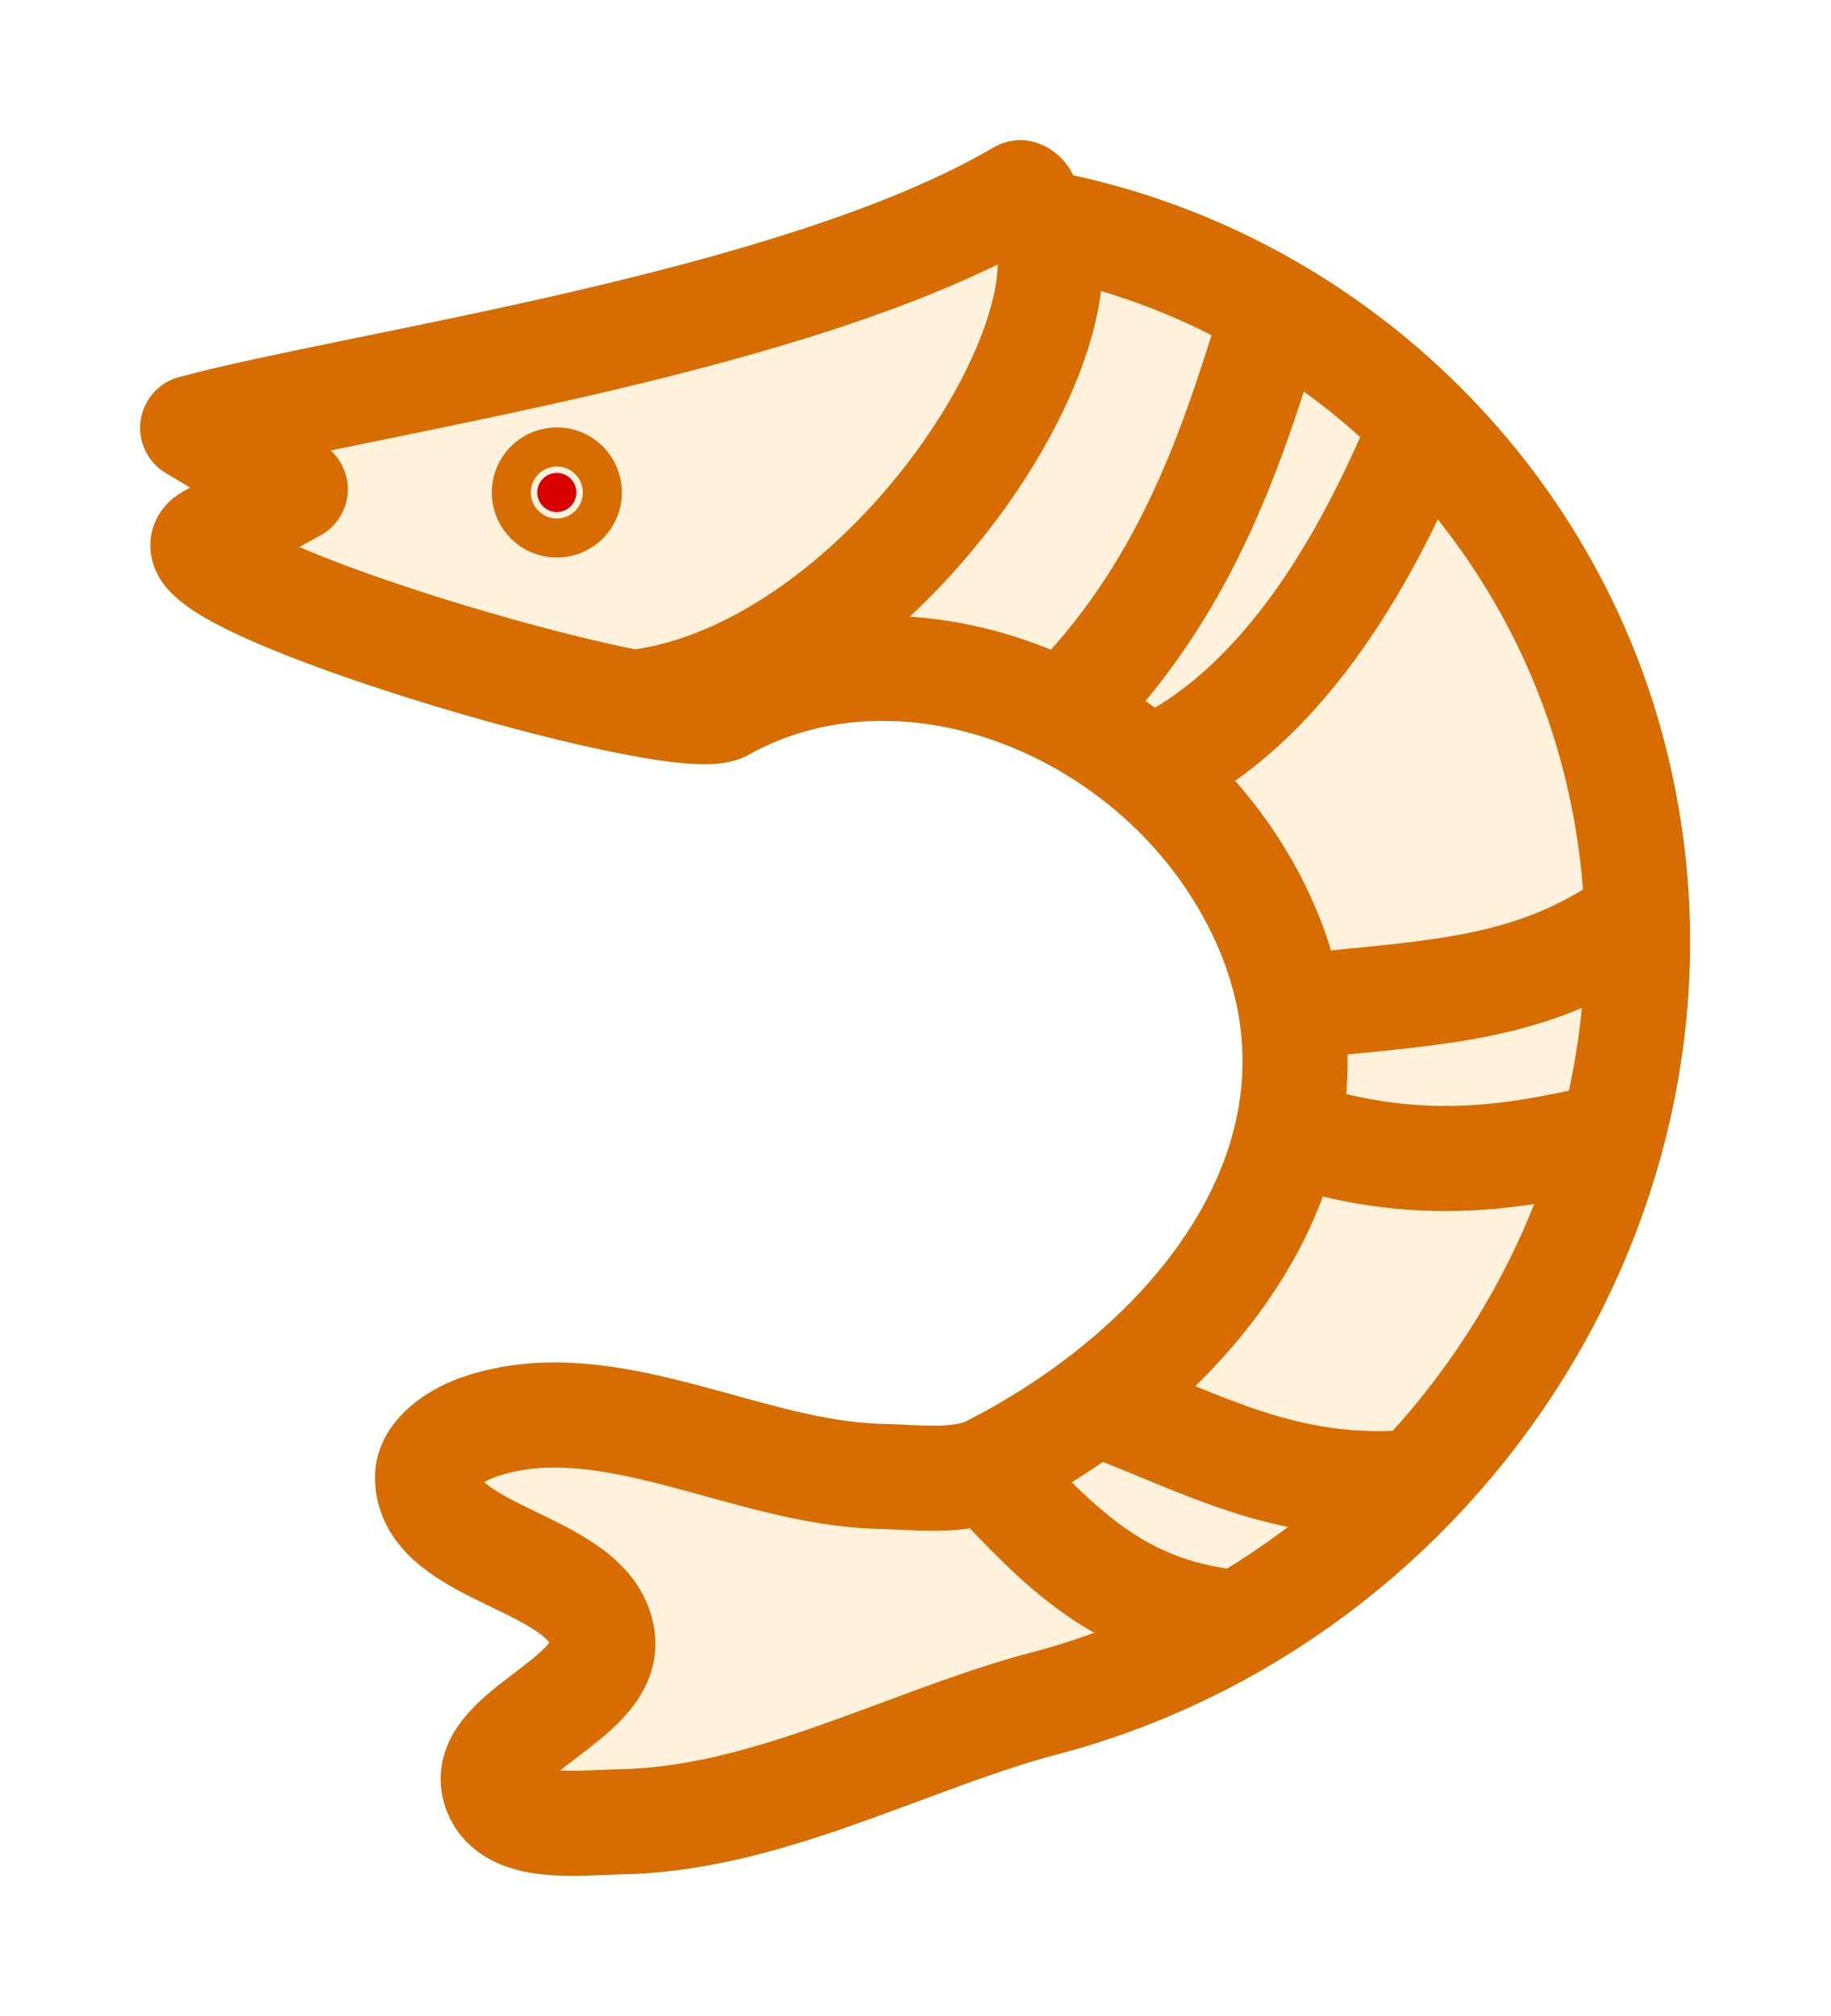
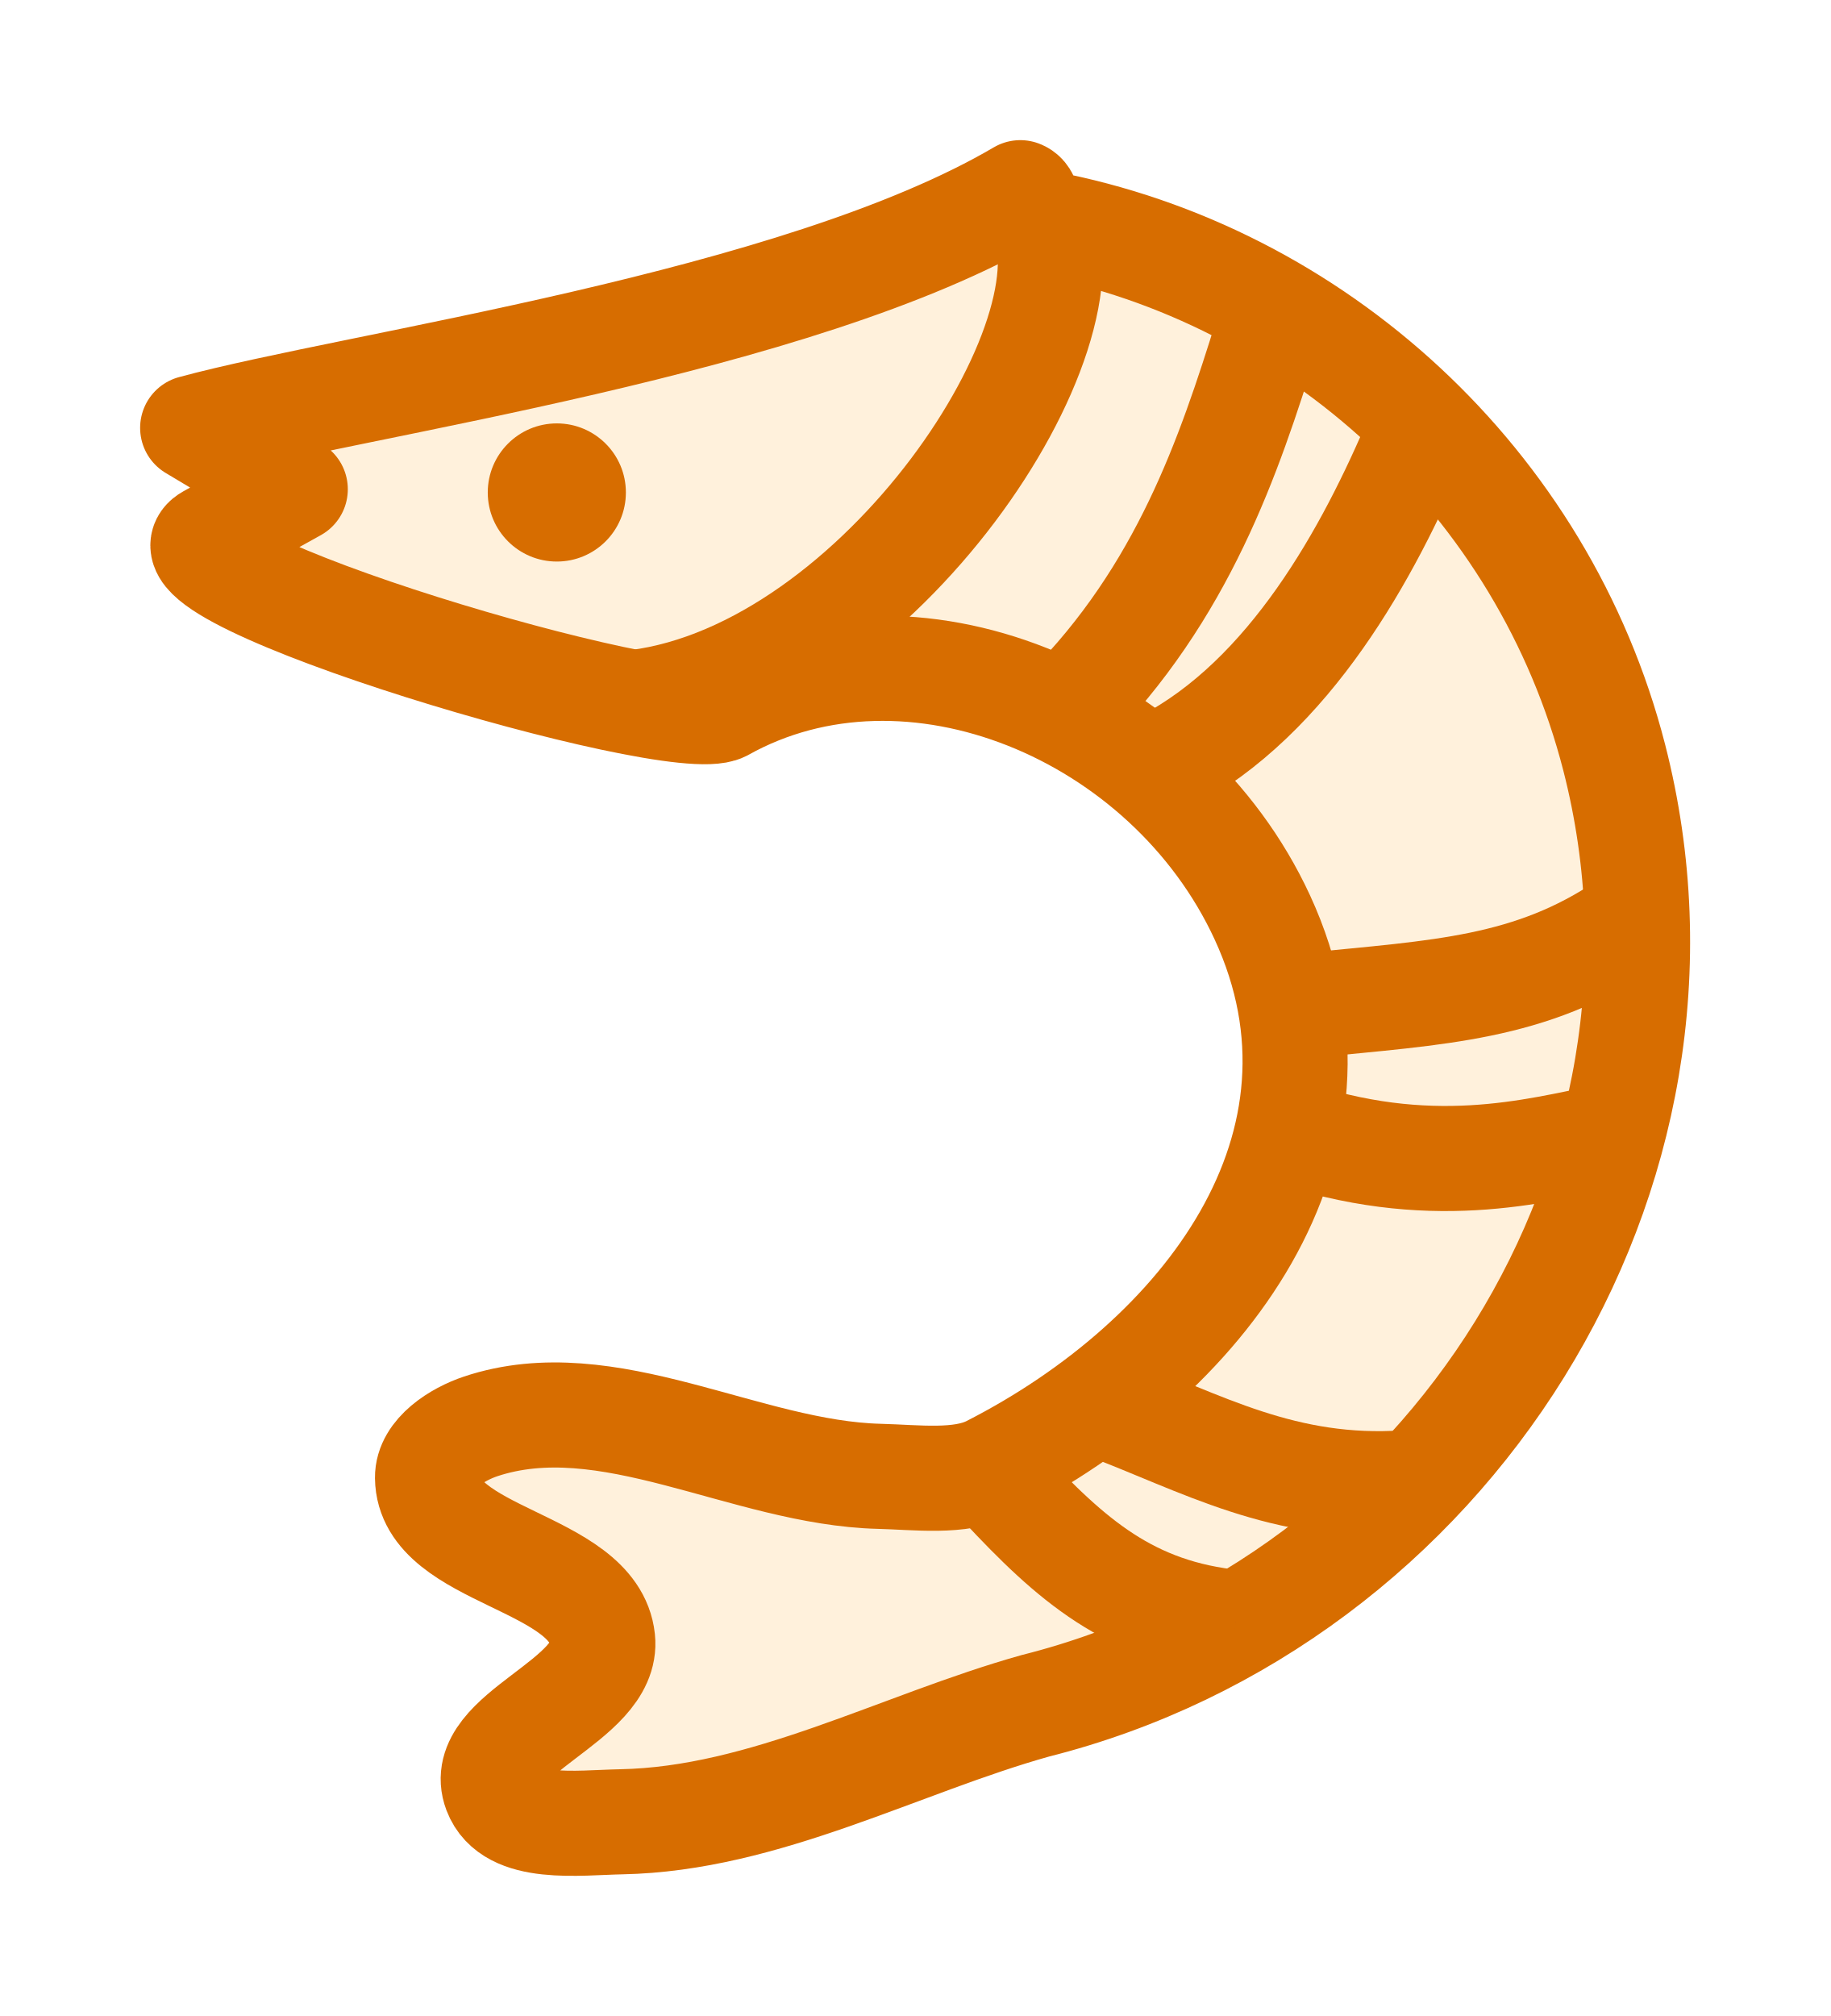
<svg xmlns="http://www.w3.org/2000/svg" width="261.238" height="287.704" id="svg2" version="1.1">
  <defs id="defs4" />
  <g id="layer1" transform="translate(-171.9487,-283.51)">
    <path style="fill:#fff1dc;stroke:#d76d00;stroke-width:15;stroke-linecap:butt;stroke-linejoin:round;stroke-miterlimit:4;stroke-opacity:1;stroke-dasharray:none;fill-opacity:1" d="m 199.449,344.571 c 23.423,-6.359 86.21,-14.784 118.137,-33.561 1.708,0.65 0.637,3.838 3.366,4.329 38.675,7.289 71.298,36.923 81.403,76.273 15.296,59.565 -23.744,120.504 -82.613,135.331 -19.35,5.415 -38.66,16.166 -59.122,16.555 -6.145,0.117 -15.756,1.455 -17.93,-4.293 -3.132,-8.281 16.214,-12.925 15.275,-21.729 -1.203,-11.276 -24.864,-11.739 -24.994,-23.078 -0.04,-3.512 4.244,-6.212 7.576,-7.324 18.14,-6.051 37.808,6.654 56.925,7.124 5.285,0.13 11.54,0.987 15.816,-1.194 30.47,-15.539 53.88,-46.037 38.836,-78.584 -13.564,-29.345 -50.29,-44.663 -76.989,-29.736 -7.036,3.635 -83.224,-19.03 -73.346,-24.518 l 12.306,-6.837 z" id="path6128" />
    <path style="fill:#3c3ba0;fill-opacity:1;stroke:#d76d00;stroke-width:15;stroke-linecap:butt;stroke-linejoin:round;stroke-miterlimit:4;stroke-opacity:1;stroke-dasharray:none" d="m 348.31,515.062 c -15.094,-1.479 -23.507,-9.006 -33.33,-19.521 m 14.853,-11.268 c 13.542,5.111 25.383,12.047 42.849,10.839" id="path3791" />
    <path style="fill:none;stroke:#d76d00;stroke-width:15;stroke-linecap:butt;stroke-linejoin:round;stroke-miterlimit:4;stroke-opacity:1;stroke-dasharray:none" d="m 401.416,445.7 c -10.423,2.034 -25.464,6.337 -46.193,-0.865 m 3.582,-17.855 c 18.577,-1.857 31.622,-2.349 45.272,-11.578" id="path3795" />
    <path id="path3815" d="m 374.333,345.723 c -7.04,16.717 -18.286,37.279 -36.096,46.581 m -11.039,-10.676 c 15.39,-17.049 21.284,-36.522 26.613,-53.739" style="fill:none;stroke:#d76d00;stroke-width:15;stroke-linecap:butt;stroke-linejoin:round;stroke-miterlimit:4;stroke-opacity:1;stroke-dasharray:none" />
    <path style="fill:none;stroke:#d76d00;stroke-width:15;stroke-linecap:butt;stroke-linejoin:round;stroke-miterlimit:4;stroke-opacity:1;stroke-dasharray:none" d="m 320.357,313.791 c 8.921,17.064 -22.845,65.546 -57.53,69.939" id="path3874" />
-     <path style="fill:#d80000;stroke:#d76d00;stroke-width:15;stroke-linecap:round;stroke-linejoin:round;stroke-miterlimit:4;stroke-opacity:1;stroke-dasharray:none;fill-opacity:1" id="path3876" d="m 247.857,353.791 c 0,1.775 -1.439,3.214 -3.214,3.214 -1.775,0 -3.214,-1.439 -3.214,-3.214 0,-1.775 1.439,-3.214 3.214,-3.214 1.775,0 3.214,1.439 3.214,3.214 z" transform="matrix(0.8666667,0,0,0.8666667,39.40476,47.1721)" />
+     <path style="fill:#d76d00;fill-opacity:1;stroke:none" id="path3876" d="m 247.857,353.791 a 3.214,3.214 0 1 1 -6.429,0 3.214,3.214 0 1 1 6.429,0 z" transform="matrix(3.066555,0,0,3.066555,-498.7821,-731.1278)" />
  </g>
</svg>
